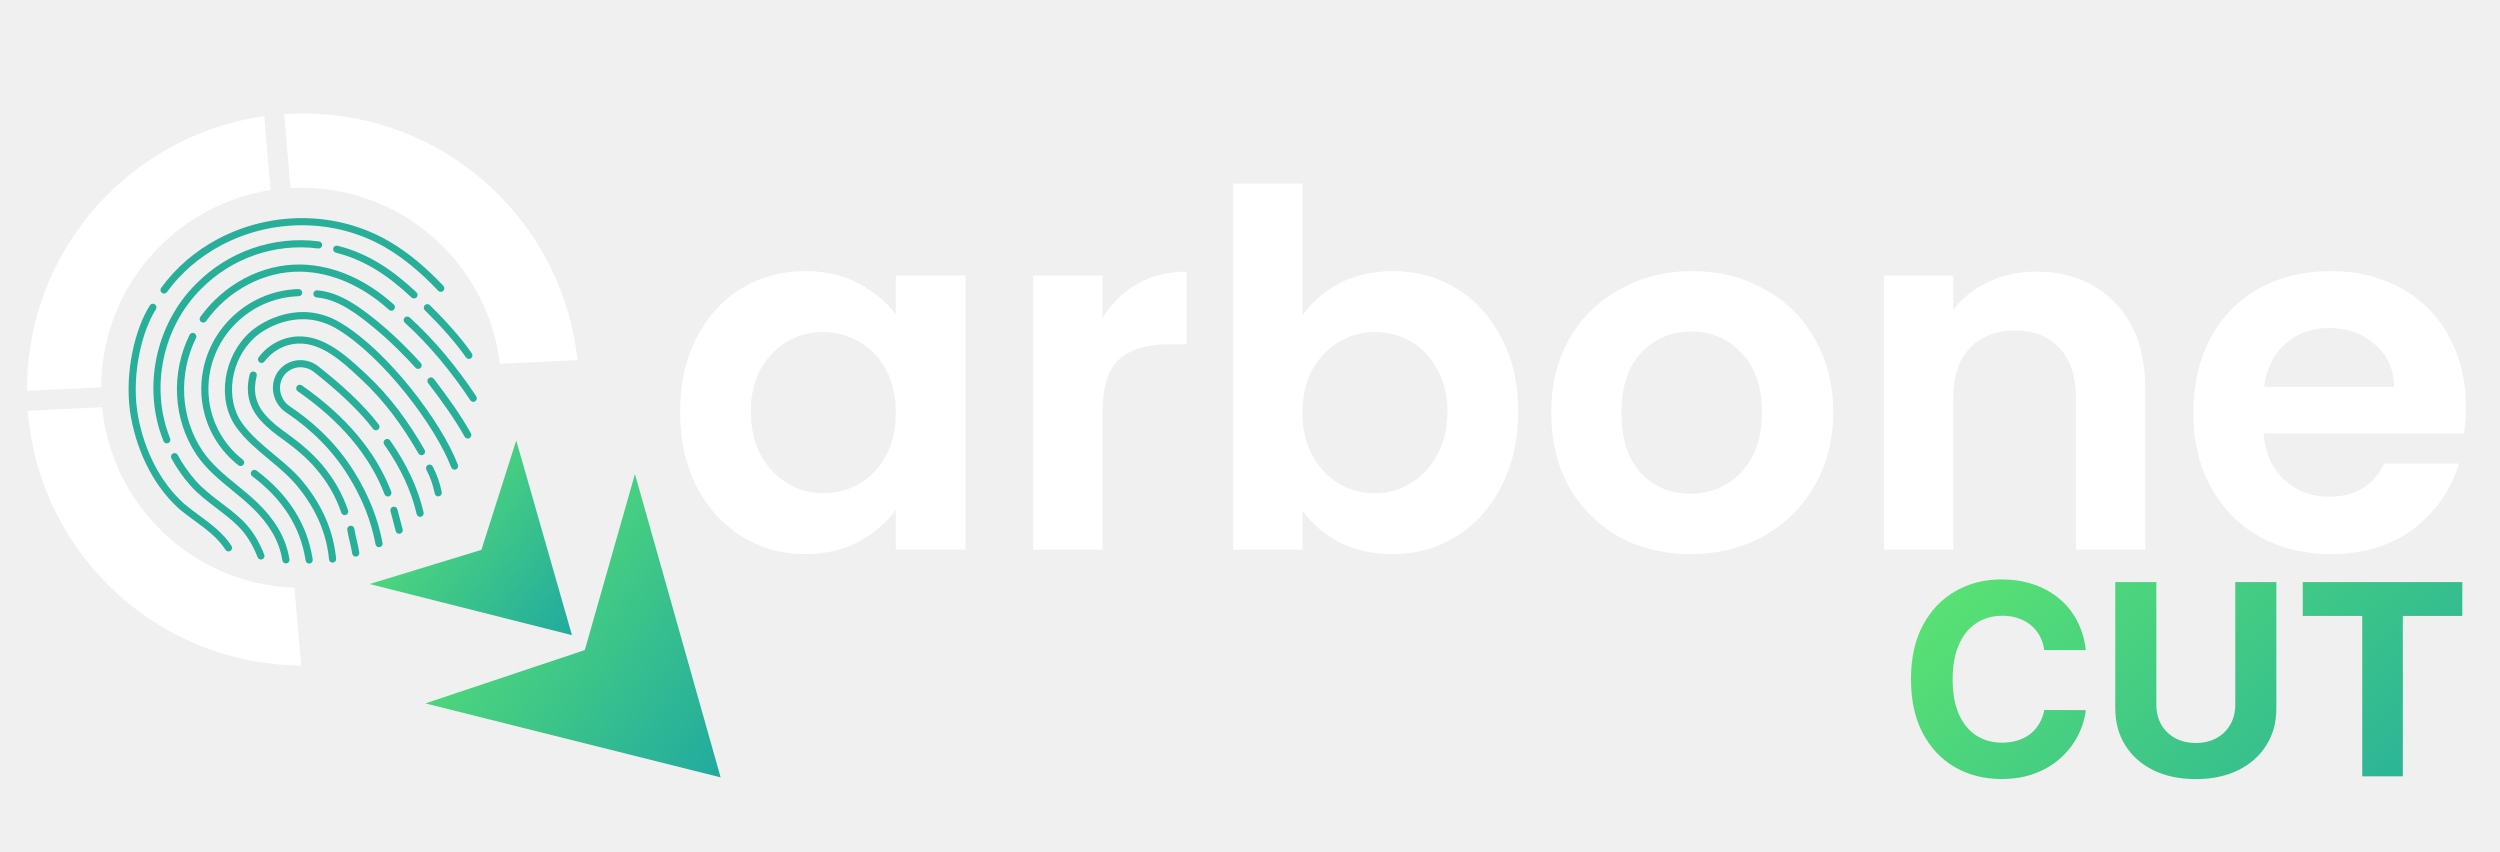
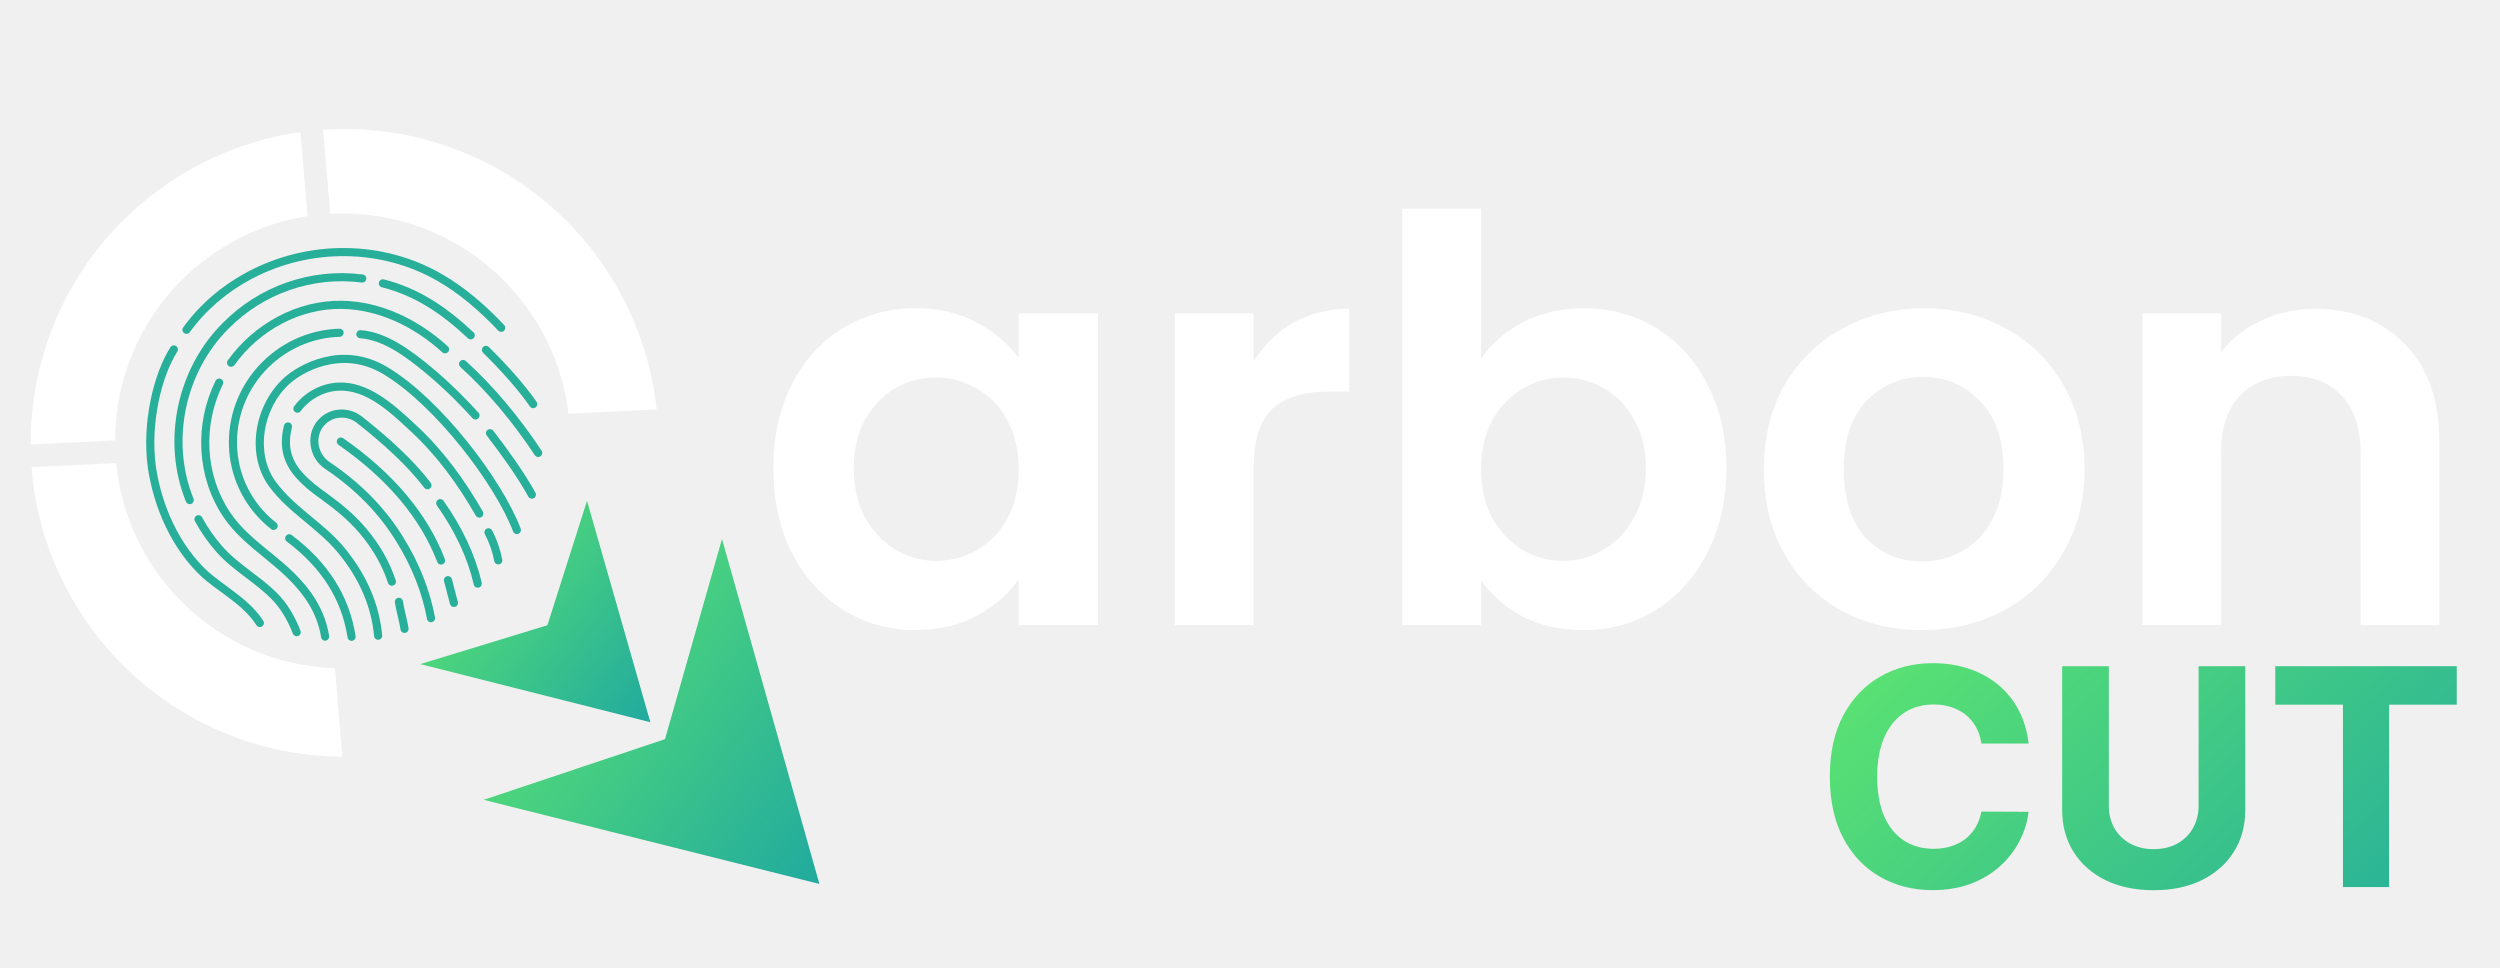
- <svg xmlns="http://www.w3.org/2000/svg" width="141" height="48" viewBox="0 0 141 48" fill="none">
-   <path d="M38.357 23.215C38.357 21.652 38.664 20.267 39.278 19.057C39.91 17.848 40.757 16.918 41.817 16.267C42.896 15.616 44.096 15.29 45.416 15.29C46.57 15.29 47.574 15.523 48.43 15.988C49.304 16.453 50.002 17.039 50.523 17.746V15.541H54.457V31H50.523V28.74C50.021 29.465 49.323 30.07 48.43 30.553C47.556 31.019 46.542 31.251 45.389 31.251C44.087 31.251 42.896 30.916 41.817 30.247C40.757 29.577 39.91 28.637 39.278 27.428C38.664 26.201 38.357 24.796 38.357 23.215ZM50.523 23.271C50.523 22.322 50.337 21.513 49.965 20.843C49.593 20.155 49.09 19.634 48.458 19.28C47.825 18.909 47.147 18.723 46.421 18.723C45.696 18.723 45.026 18.899 44.412 19.253C43.798 19.606 43.296 20.127 42.905 20.815C42.533 21.485 42.347 22.285 42.347 23.215C42.347 24.145 42.533 24.964 42.905 25.67C43.296 26.359 43.798 26.889 44.412 27.261C45.044 27.633 45.714 27.819 46.421 27.819C47.147 27.819 47.825 27.642 48.458 27.289C49.09 26.917 49.593 26.396 49.965 25.726C50.337 25.038 50.523 24.22 50.523 23.271ZM62.179 17.941C62.681 17.123 63.333 16.481 64.132 16.016C64.951 15.551 65.881 15.318 66.923 15.318V19.42H65.89C64.662 19.42 63.732 19.708 63.1 20.285C62.486 20.862 62.179 21.866 62.179 23.299V31H58.273V15.541H62.179V17.941ZM73.46 17.802C73.963 17.058 74.651 16.453 75.525 15.988C76.418 15.523 77.432 15.29 78.567 15.29C79.888 15.29 81.078 15.616 82.138 16.267C83.217 16.918 84.064 17.848 84.678 19.057C85.31 20.248 85.626 21.634 85.626 23.215C85.626 24.796 85.31 26.201 84.678 27.428C84.064 28.637 83.217 29.577 82.138 30.247C81.078 30.916 79.888 31.251 78.567 31.251C77.413 31.251 76.4 31.028 75.525 30.581C74.67 30.116 73.981 29.521 73.46 28.796V31H69.554V10.351H73.46V17.802ZM81.636 23.215C81.636 22.285 81.441 21.485 81.05 20.815C80.678 20.127 80.176 19.606 79.543 19.253C78.93 18.899 78.26 18.723 77.534 18.723C76.827 18.723 76.158 18.909 75.525 19.28C74.911 19.634 74.409 20.155 74.019 20.843C73.646 21.531 73.46 22.341 73.46 23.271C73.46 24.201 73.646 25.01 74.019 25.698C74.409 26.387 74.911 26.917 75.525 27.289C76.158 27.642 76.827 27.819 77.534 27.819C78.26 27.819 78.93 27.633 79.543 27.261C80.176 26.889 80.678 26.359 81.05 25.67C81.441 24.982 81.636 24.164 81.636 23.215ZM95.329 31.251C93.841 31.251 92.502 30.926 91.311 30.274C90.121 29.605 89.181 28.665 88.493 27.456C87.823 26.247 87.488 24.852 87.488 23.271C87.488 21.689 87.833 20.294 88.521 19.085C89.228 17.876 90.186 16.946 91.395 16.295C92.604 15.625 93.953 15.29 95.441 15.29C96.929 15.29 98.278 15.625 99.487 16.295C100.696 16.946 101.645 17.876 102.333 19.085C103.04 20.294 103.393 21.689 103.393 23.271C103.393 24.852 103.031 26.247 102.305 27.456C101.598 28.665 100.631 29.605 99.403 30.274C98.194 30.926 96.836 31.251 95.329 31.251ZM95.329 27.847C96.036 27.847 96.697 27.68 97.311 27.345C97.943 26.991 98.445 26.47 98.817 25.782C99.189 25.094 99.375 24.257 99.375 23.271C99.375 21.801 98.985 20.676 98.203 19.894C97.441 19.095 96.501 18.695 95.385 18.695C94.269 18.695 93.33 19.095 92.567 19.894C91.823 20.676 91.451 21.801 91.451 23.271C91.451 24.74 91.814 25.875 92.539 26.675C93.283 27.456 94.213 27.847 95.329 27.847ZM114.825 15.318C116.667 15.318 118.155 15.904 119.29 17.076C120.425 18.23 120.992 19.848 120.992 21.931V31H117.086V22.462C117.086 21.234 116.779 20.294 116.165 19.643C115.551 18.974 114.714 18.639 113.653 18.639C112.574 18.639 111.719 18.974 111.086 19.643C110.472 20.294 110.165 21.234 110.165 22.462V31H106.259V15.541H110.165V17.467C110.686 16.797 111.347 16.276 112.147 15.904C112.965 15.514 113.858 15.318 114.825 15.318ZM139.077 22.936C139.077 23.494 139.04 23.996 138.966 24.443H127.665C127.758 25.559 128.148 26.433 128.837 27.066C129.525 27.698 130.371 28.014 131.376 28.014C132.827 28.014 133.859 27.391 134.473 26.145H138.686C138.24 27.633 137.384 28.861 136.119 29.828C134.854 30.777 133.301 31.251 131.459 31.251C129.971 31.251 128.632 30.926 127.441 30.274C126.269 29.605 125.349 28.665 124.679 27.456C124.028 26.247 123.702 24.852 123.702 23.271C123.702 21.671 124.028 20.267 124.679 19.057C125.33 17.848 126.242 16.918 127.413 16.267C128.585 15.616 129.934 15.29 131.459 15.29C132.929 15.29 134.241 15.607 135.394 16.239C136.566 16.872 137.468 17.774 138.101 18.946C138.752 20.099 139.077 21.429 139.077 22.936ZM135.031 21.82C135.013 20.815 134.65 20.015 133.943 19.42C133.236 18.806 132.371 18.499 131.348 18.499C130.381 18.499 129.562 18.797 128.892 19.392C128.241 19.969 127.841 20.778 127.693 21.82H135.031Z" fill="white" />
-   <path d="M117.64 36.665H115.296C115.254 36.362 115.166 36.093 115.034 35.857C114.902 35.618 114.733 35.415 114.526 35.247C114.319 35.08 114.08 34.951 113.809 34.862C113.542 34.773 113.251 34.728 112.937 34.728C112.37 34.728 111.876 34.869 111.455 35.151C111.034 35.429 110.708 35.836 110.476 36.371C110.244 36.902 110.128 37.548 110.128 38.308C110.128 39.089 110.244 39.745 110.476 40.276C110.711 40.808 111.039 41.209 111.46 41.48C111.881 41.752 112.368 41.887 112.921 41.887C113.231 41.887 113.518 41.846 113.782 41.764C114.05 41.682 114.287 41.562 114.494 41.406C114.701 41.245 114.872 41.051 115.008 40.822C115.147 40.594 115.243 40.334 115.296 40.041L117.64 40.052C117.579 40.555 117.428 41.04 117.185 41.507C116.946 41.971 116.623 42.386 116.217 42.754C115.814 43.118 115.332 43.407 114.772 43.62C114.216 43.831 113.586 43.936 112.883 43.936C111.906 43.936 111.032 43.715 110.262 43.273C109.495 42.83 108.889 42.19 108.443 41.352C108 40.514 107.779 39.499 107.779 38.308C107.779 37.113 108.004 36.096 108.453 35.258C108.903 34.42 109.513 33.781 110.283 33.343C111.054 32.9 111.92 32.679 112.883 32.679C113.518 32.679 114.107 32.768 114.649 32.947C115.195 33.125 115.678 33.385 116.099 33.728C116.52 34.067 116.862 34.482 117.126 34.974C117.394 35.467 117.565 36.03 117.64 36.665ZM126.069 32.829H128.386V39.945C128.386 40.744 128.195 41.443 127.814 42.042C127.436 42.641 126.906 43.109 126.225 43.444C125.543 43.776 124.75 43.941 123.844 43.941C122.934 43.941 122.139 43.776 121.457 43.444C120.776 43.109 120.246 42.641 119.868 42.042C119.49 41.443 119.301 40.744 119.301 39.945V32.829H121.618V39.747C121.618 40.164 121.709 40.535 121.891 40.86C122.076 41.184 122.337 41.439 122.672 41.625C123.007 41.81 123.398 41.903 123.844 41.903C124.293 41.903 124.684 41.81 125.015 41.625C125.351 41.439 125.609 41.184 125.791 40.86C125.977 40.535 126.069 40.164 126.069 39.747V32.829ZM129.875 34.739V32.829H138.874V34.739H135.519V43.786H133.23V34.739H129.875Z" fill="url(#paint0_linear_153_931)" />
+ <svg xmlns="http://www.w3.org/2000/svg" width="124" height="48" viewBox="0 0 124 48" fill="none">
+   <path d="M38.357 23.215C38.357 21.652 38.664 20.267 39.278 19.057C39.91 17.848 40.757 16.918 41.817 16.267C42.896 15.616 44.096 15.29 45.416 15.29C46.57 15.29 47.574 15.523 48.43 15.988C49.304 16.453 50.002 17.039 50.523 17.746V15.541H54.457V31H50.523V28.74C50.02 29.465 49.323 30.07 48.43 30.553C47.556 31.019 46.542 31.251 45.389 31.251C44.086 31.251 42.896 30.916 41.817 30.247C40.757 29.577 39.91 28.637 39.278 27.428C38.664 26.201 38.357 24.796 38.357 23.215ZM50.523 23.271C50.523 22.322 50.337 21.513 49.965 20.843C49.593 20.155 49.09 19.634 48.458 19.28C47.825 18.909 47.146 18.723 46.421 18.723C45.696 18.723 45.026 18.899 44.412 19.253C43.798 19.606 43.296 20.127 42.905 20.815C42.533 21.485 42.347 22.285 42.347 23.215C42.347 24.145 42.533 24.964 42.905 25.67C43.296 26.359 43.798 26.889 44.412 27.261C45.044 27.633 45.714 27.819 46.421 27.819C47.146 27.819 47.825 27.642 48.458 27.289C49.09 26.917 49.593 26.396 49.965 25.726C50.337 25.038 50.523 24.22 50.523 23.271ZM62.179 17.941C62.681 17.123 63.332 16.481 64.132 16.016C64.951 15.551 65.881 15.318 66.923 15.318V19.42H65.89C64.662 19.42 63.732 19.708 63.1 20.285C62.486 20.862 62.179 21.866 62.179 23.299V31H58.273V15.541H62.179V17.941ZM73.46 17.802C73.963 17.058 74.651 16.453 75.525 15.988C76.418 15.523 77.432 15.29 78.567 15.29C79.887 15.29 81.078 15.616 82.138 16.267C83.217 16.918 84.064 17.848 84.677 19.057C85.31 20.248 85.626 21.634 85.626 23.215C85.626 24.796 85.31 26.201 84.677 27.428C84.064 28.637 83.217 29.577 82.138 30.247C81.078 30.916 79.887 31.251 78.567 31.251C77.413 31.251 76.399 31.028 75.525 30.581C74.669 30.116 73.981 29.521 73.46 28.796V31H69.554V10.351H73.46V17.802ZM81.636 23.215C81.636 22.285 81.441 21.485 81.05 20.815C80.678 20.127 80.176 19.606 79.543 19.253C78.929 18.899 78.26 18.723 77.534 18.723C76.827 18.723 76.158 18.909 75.525 19.28C74.911 19.634 74.409 20.155 74.018 20.843C73.646 21.531 73.46 22.341 73.46 23.271C73.46 24.201 73.646 25.01 74.018 25.698C74.409 26.387 74.911 26.917 75.525 27.289C76.158 27.642 76.827 27.819 77.534 27.819C78.26 27.819 78.929 27.633 79.543 27.261C80.176 26.889 80.678 26.359 81.05 25.67C81.441 24.982 81.636 24.164 81.636 23.215ZM95.329 31.251C93.841 31.251 92.502 30.926 91.311 30.274C90.121 29.605 89.181 28.665 88.493 27.456C87.823 26.247 87.488 24.852 87.488 23.271C87.488 21.689 87.832 20.294 88.521 19.085C89.228 17.876 90.186 16.946 91.395 16.295C92.604 15.625 93.953 15.29 95.441 15.29C96.929 15.29 98.278 15.625 99.487 16.295C100.696 16.946 101.645 17.876 102.333 19.085C103.04 20.294 103.393 21.689 103.393 23.271C103.393 24.852 103.031 26.247 102.305 27.456C101.598 28.665 100.631 29.605 99.403 30.274C98.194 30.926 96.836 31.251 95.329 31.251ZM95.329 27.847C96.036 27.847 96.697 27.68 97.31 27.345C97.943 26.991 98.445 26.47 98.817 25.782C99.189 25.094 99.375 24.257 99.375 23.271C99.375 21.801 98.984 20.676 98.203 19.894C97.441 19.095 96.501 18.695 95.385 18.695C94.269 18.695 93.329 19.095 92.567 19.894C91.823 20.676 91.451 21.801 91.451 23.271C91.451 24.74 91.813 25.875 92.539 26.675C93.283 27.456 94.213 27.847 95.329 27.847ZM114.825 15.318C116.667 15.318 118.155 15.904 119.29 17.076C120.424 18.23 120.992 19.848 120.992 21.931V31H117.085V22.462C117.085 21.234 116.778 20.294 116.165 19.643C115.551 18.974 114.714 18.639 113.653 18.639C112.574 18.639 111.719 18.974 111.086 19.643C110.472 20.294 110.165 21.234 110.165 22.462V31H106.259V15.541H110.165V17.467C110.686 16.797 111.347 16.276 112.146 15.904C112.965 15.514 113.858 15.318 114.825 15.318Z" fill="white" />
+   <path d="M100.62 36.879H98.277C98.234 36.575 98.147 36.306 98.015 36.071C97.883 35.832 97.713 35.629 97.507 35.461C97.3 35.293 97.061 35.165 96.79 35.076C96.522 34.986 96.231 34.942 95.918 34.942C95.35 34.942 94.856 35.083 94.435 35.364C94.014 35.643 93.688 36.049 93.456 36.584C93.225 37.116 93.109 37.761 93.109 38.521C93.109 39.302 93.225 39.959 93.456 40.49C93.692 41.022 94.02 41.423 94.441 41.694C94.862 41.965 95.349 42.101 95.901 42.101C96.212 42.101 96.499 42.06 96.763 41.978C97.03 41.895 97.268 41.776 97.474 41.619C97.681 41.459 97.853 41.264 97.988 41.036C98.127 40.808 98.224 40.547 98.277 40.255L100.62 40.266C100.56 40.768 100.408 41.254 100.166 41.721C99.927 42.184 99.604 42.6 99.197 42.967C98.794 43.331 98.313 43.62 97.753 43.834C97.196 44.045 96.567 44.15 95.864 44.15C94.887 44.15 94.013 43.929 93.242 43.486C92.475 43.044 91.869 42.404 91.423 41.566C90.981 40.727 90.76 39.713 90.76 38.521C90.76 37.326 90.984 36.31 91.434 35.471C91.883 34.633 92.493 33.995 93.264 33.556C94.034 33.114 94.901 32.893 95.864 32.893C96.499 32.893 97.087 32.982 97.63 33.16C98.175 33.339 98.659 33.599 99.08 33.941C99.5 34.28 99.843 34.696 100.107 35.188C100.374 35.68 100.546 36.244 100.62 36.879ZM109.05 33.042H111.367V40.158C111.367 40.957 111.176 41.657 110.794 42.256C110.416 42.855 109.886 43.322 109.205 43.658C108.524 43.989 107.73 44.155 106.824 44.155C105.915 44.155 105.119 43.989 104.438 43.658C103.757 43.322 103.227 42.855 102.849 42.256C102.471 41.657 102.282 40.957 102.282 40.158V33.042H104.598V39.961C104.598 40.378 104.689 40.749 104.871 41.073C105.057 41.398 105.317 41.653 105.652 41.839C105.988 42.024 106.378 42.117 106.824 42.117C107.274 42.117 107.664 42.024 107.996 41.839C108.331 41.653 108.59 41.398 108.772 41.073C108.957 40.749 109.05 40.378 109.05 39.961V33.042ZM112.855 34.953V33.042H121.855V34.953H118.5V44H116.21V34.953H112.855Z" fill="url(#paint0_linear_310_494)" />
  <path d="M18.695 6.482C17.793 6.389 16.901 6.374 16.026 6.434L16.38 10.602C16.962 10.571 17.555 10.585 18.155 10.647C23.5 11.201 27.585 15.401 28.197 20.521L32.572 20.31C31.814 13.153 26.14 7.254 18.695 6.482ZM15.257 10.718L14.903 6.55C7.986 7.526 2.357 13.102 1.605 20.363C1.546 20.928 1.519 21.489 1.521 22.044L5.708 21.842C5.709 21.466 5.729 21.088 5.769 20.707C6.309 15.497 10.313 11.484 15.257 10.718ZM15.829 33.093C10.397 32.53 6.266 28.202 5.76 22.969L1.566 23.172C2.128 30.531 7.883 36.664 15.485 37.452C15.988 37.504 16.488 37.532 16.983 37.535L16.61 33.147C16.351 33.139 16.091 33.12 15.829 33.093Z" fill="white" />
-   <path d="M29.116 24.842L32.258 35.823L20.845 32.939L27.151 31.011L29.116 24.842Z" fill="url(#paint1_linear_153_931)" />
-   <path d="M35.811 26.736L40.643 43.844L23.988 39.671L32.983 36.663L35.811 26.736Z" fill="url(#paint2_linear_153_931)" />
-   <mask id="mask0_153_931" style="mask-type:alpha" maskUnits="userSpaceOnUse" x="5" y="8" width="26" height="26">
+   <path d="M29.116 24.842L32.258 35.823L20.845 32.939L27.151 31.011L29.116 24.842Z" fill="url(#paint1_linear_310_494)" />
+   <path d="M35.811 26.736L40.643 43.844L23.988 39.671L32.983 36.663L35.811 26.736Z" fill="url(#paint2_linear_310_494)" />
+   <mask id="mask0_310_494" style="mask-type:alpha" maskUnits="userSpaceOnUse" x="5" y="8" width="26" height="26">
    <circle cx="17.887" cy="21.206" r="12.413" transform="rotate(5.91651 17.8875 21.2056)" fill="white" />
  </mask>
-   <g mask="url(#mask0_153_931)">
-     <path d="M12.29 13.478C11.039 14.142 9.931 15.072 9.087 16.239C9.022 16.329 9.043 16.455 9.133 16.52C9.223 16.585 9.349 16.565 9.414 16.475C10.222 15.358 11.286 14.465 12.489 13.828C15.367 12.306 18.909 12.314 21.727 13.951C22.817 14.584 23.794 15.424 24.713 16.398C24.789 16.478 24.917 16.482 24.998 16.406C25.079 16.329 25.082 16.202 25.006 16.121C24.074 15.134 23.074 14.271 21.951 13.615C19.007 11.895 15.3 11.881 12.29 13.478Z" fill="#27AF99" />
-     <path d="M8.794 17.441C8.853 17.348 8.826 17.223 8.732 17.163C8.639 17.103 8.514 17.13 8.454 17.224C7.631 18.51 7.029 20.937 7.331 23.186C7.331 23.187 7.331 23.188 7.331 23.189C7.628 25.199 8.526 27.252 10.053 28.656C10.055 28.657 10.056 28.659 10.057 28.66C10.345 28.909 10.655 29.136 10.966 29.363C11.62 29.842 12.276 30.321 12.72 31.009C12.78 31.103 12.905 31.13 12.998 31.07C13.092 31.009 13.119 30.885 13.058 30.791C12.595 30.072 11.918 29.572 11.242 29.073C10.929 28.842 10.616 28.61 10.324 28.358C8.882 27.03 8.016 25.072 7.73 23.132C7.441 20.968 8.027 18.639 8.794 17.441Z" fill="#27AF99" />
-     <path d="M11.06 16.009C12.838 14.203 15.409 13.28 17.994 13.615C18.104 13.629 18.182 13.73 18.168 13.841C18.154 13.951 18.052 14.029 17.942 14.014C15.484 13.696 13.037 14.574 11.347 16.292C11.346 16.293 11.345 16.293 11.345 16.294C9.181 18.438 8.442 21.878 9.596 24.729C9.638 24.832 9.588 24.95 9.485 24.992C9.382 25.033 9.264 24.984 9.222 24.881C8.006 21.876 8.783 18.265 11.06 16.009Z" fill="#27AF99" />
-     <path d="M19.039 13.859C18.931 13.832 18.822 13.897 18.794 14.005C18.767 14.113 18.832 14.222 18.94 14.25C20.578 14.663 21.887 15.537 23.212 16.78C23.293 16.857 23.421 16.852 23.497 16.771C23.573 16.69 23.569 16.563 23.488 16.486C22.134 15.216 20.766 14.295 19.039 13.859Z" fill="#27AF99" />
-     <path d="M23.959 17.213C24.037 17.133 24.165 17.132 24.244 17.21C25.113 18.063 26.032 19.084 26.611 19.93C26.674 20.021 26.651 20.147 26.559 20.21C26.467 20.273 26.342 20.249 26.279 20.157C25.721 19.343 24.822 18.342 23.962 17.498C23.883 17.42 23.881 17.292 23.959 17.213Z" fill="#27AF99" />
-     <path d="M10.022 25.658C9.969 25.561 9.847 25.524 9.749 25.577C9.651 25.63 9.615 25.752 9.667 25.85C9.967 26.404 10.331 26.923 10.749 27.394C11.181 27.878 11.694 28.269 12.208 28.659C12.628 28.979 13.049 29.298 13.425 29.669C13.918 30.157 14.274 30.771 14.528 31.43C14.568 31.534 14.685 31.586 14.788 31.546C14.892 31.506 14.944 31.389 14.904 31.285C14.635 30.588 14.252 29.921 13.708 29.383C13.335 29.014 12.916 28.697 12.498 28.38C11.988 27.993 11.478 27.606 11.05 27.126C10.652 26.679 10.307 26.185 10.022 25.658Z" fill="#27AF99" />
-     <path d="M10.96 18.795C11.06 18.844 11.101 18.965 11.052 19.065C10.06 21.085 10.159 23.541 11.413 25.415C11.937 26.197 12.662 26.788 13.387 27.378C13.795 27.71 14.203 28.043 14.575 28.409C15.382 29.204 16.116 30.214 16.325 31.546C16.342 31.656 16.267 31.759 16.157 31.776C16.047 31.793 15.944 31.718 15.926 31.608C15.737 30.395 15.067 29.459 14.292 28.696C13.915 28.324 13.503 27.987 13.091 27.65C12.353 27.046 11.616 26.442 11.078 25.639C9.739 23.638 9.639 21.028 10.69 18.887C10.739 18.787 10.86 18.746 10.96 18.795Z" fill="#27AF99" />
-     <path d="M16.986 14.919C14.729 14.873 12.593 16.07 11.297 17.875C11.233 17.965 11.253 18.091 11.344 18.156C11.434 18.221 11.56 18.2 11.625 18.11C12.852 16.4 14.868 15.279 16.978 15.322C18.757 15.359 20.501 16.171 21.938 17.474C22.021 17.549 22.148 17.543 22.223 17.46C22.298 17.378 22.291 17.251 22.209 17.176C20.716 15.822 18.883 14.958 16.986 14.919Z" fill="#27AF99" />
-     <path d="M22.819 17.918C22.894 17.835 23.021 17.829 23.104 17.904C24.491 19.161 25.775 20.712 26.862 22.353C26.923 22.446 26.898 22.571 26.805 22.632C26.712 22.694 26.587 22.668 26.526 22.576C25.454 20.958 24.192 19.433 22.833 18.202C22.751 18.127 22.744 18 22.819 17.918Z" fill="#27AF99" />
-     <path d="M13.226 17.753C10.931 19.817 10.712 23.326 12.748 25.59C12.965 25.832 13.2 26.05 13.448 26.243C13.536 26.312 13.662 26.296 13.731 26.209C13.799 26.121 13.783 25.994 13.696 25.926C13.466 25.747 13.249 25.545 13.047 25.321C11.164 23.226 11.361 19.972 13.496 18.053C14.461 17.185 15.655 16.741 16.848 16.707C16.959 16.704 17.047 16.611 17.044 16.5C17.04 16.389 16.948 16.301 16.836 16.304C15.551 16.34 14.264 16.82 13.226 17.753Z" fill="#27AF99" />
-     <path d="M17.674 16.561C17.683 16.45 17.779 16.367 17.89 16.375C19.171 16.47 20.357 17.363 21.315 18.147C22.393 19.03 23.316 20.007 23.732 20.471C23.807 20.553 23.8 20.681 23.717 20.755C23.634 20.829 23.507 20.823 23.433 20.74C23.023 20.284 22.116 19.323 21.059 18.459C20.171 17.731 19.053 16.865 17.86 16.777C17.749 16.769 17.666 16.672 17.674 16.561Z" fill="#27AF99" />
-     <path d="M24.466 21.363C24.398 21.274 24.272 21.258 24.183 21.325C24.095 21.393 24.078 21.519 24.146 21.608C24.902 22.596 25.634 23.605 26.205 24.632C26.259 24.729 26.381 24.764 26.479 24.71C26.576 24.656 26.611 24.533 26.557 24.436C25.971 23.382 25.224 22.355 24.466 21.363Z" fill="#27AF99" />
-     <path d="M14.185 26.578C14.252 26.489 14.378 26.471 14.467 26.538C16.23 27.862 17.325 29.52 17.637 31.554C17.653 31.664 17.578 31.767 17.468 31.784C17.358 31.801 17.255 31.725 17.238 31.615C16.945 29.701 15.918 28.131 14.225 26.86C14.136 26.793 14.118 26.667 14.185 26.578Z" fill="#27AF99" />
-     <path d="M14.103 18.728C12.613 20.068 12.188 22.536 13.342 24.12C13.847 24.813 14.501 25.356 15.155 25.899C15.726 26.373 16.298 26.847 16.77 27.422C17.853 28.738 18.421 30.116 18.556 31.551C18.567 31.661 18.665 31.743 18.776 31.732C18.886 31.722 18.968 31.623 18.957 31.513C18.813 29.992 18.21 28.538 17.082 27.166C16.611 26.594 16.041 26.121 15.471 25.649C14.82 25.11 14.169 24.57 13.667 23.882C12.653 22.491 13.011 20.251 14.372 19.027C15.007 18.457 16.959 17.324 19.012 18.556C20.299 19.328 21.686 20.692 22.868 22.166C24.049 23.64 25.008 25.203 25.45 26.361C25.489 26.465 25.606 26.517 25.71 26.478C25.814 26.438 25.866 26.322 25.826 26.218C25.364 25.006 24.378 23.406 23.182 21.914C21.986 20.422 20.564 19.018 19.22 18.211C16.941 16.843 14.791 18.109 14.103 18.728Z" fill="#27AF99" />
-     <path d="M19.754 29.651C19.864 29.634 19.967 29.709 19.984 29.819C20.019 30.045 20.071 30.268 20.123 30.49C20.176 30.713 20.228 30.935 20.263 31.161C20.28 31.271 20.205 31.374 20.095 31.391C19.985 31.408 19.882 31.333 19.865 31.223C19.83 30.997 19.778 30.775 19.725 30.552C19.673 30.33 19.621 30.107 19.586 29.881C19.569 29.771 19.644 29.668 19.754 29.651Z" fill="#27AF99" />
-     <path d="M14.478 21.203C14.506 21.095 14.44 20.985 14.332 20.958C14.225 20.93 14.115 20.995 14.088 21.103C13.851 22.033 13.978 22.906 14.696 23.706C15.124 24.182 15.558 24.495 16.004 24.816C16.67 25.297 17.293 25.814 17.829 26.442C18.479 27.203 18.945 28.015 19.248 28.915C19.284 29.021 19.398 29.078 19.503 29.042C19.609 29.006 19.666 28.892 19.63 28.787C19.31 27.835 18.817 26.979 18.135 26.18C17.579 25.528 16.932 24.989 16.239 24.489C15.793 24.167 15.393 23.878 14.996 23.436C14.38 22.751 14.27 22.022 14.478 21.203Z" fill="#27AF99" />
-     <path d="M14.59 20.151C15.097 19.465 15.907 19.02 16.758 18.976C18.278 18.897 19.562 20.09 20.602 21.057L20.655 21.106C21.997 22.352 23.041 23.796 23.948 25.372C24.003 25.469 23.97 25.592 23.874 25.647C23.777 25.703 23.654 25.67 23.599 25.573C22.705 24.02 21.685 22.612 20.381 21.401C20.338 21.361 20.294 21.321 20.25 21.279L20.249 21.279C19.311 20.404 18.135 19.308 16.779 19.378C16.052 19.416 15.351 19.799 14.914 20.39C14.847 20.48 14.721 20.498 14.632 20.432C14.542 20.366 14.523 20.24 14.59 20.151Z" fill="#27AF99" />
-     <path d="M24.406 26.308C24.355 26.21 24.233 26.172 24.134 26.223C24.036 26.275 23.998 26.397 24.049 26.495C24.279 26.933 24.428 27.379 24.517 27.834C24.538 27.943 24.644 28.014 24.753 27.993C24.862 27.972 24.933 27.866 24.912 27.757C24.816 27.267 24.655 26.782 24.406 26.308Z" fill="#27AF99" />
-     <path d="M21.719 24.793C21.81 24.729 21.936 24.75 22 24.841C22.933 26.164 23.573 27.518 23.892 28.903C23.916 29.012 23.849 29.12 23.74 29.145C23.632 29.17 23.524 29.102 23.499 28.994C23.194 27.668 22.579 26.361 21.671 25.073C21.607 24.983 21.628 24.857 21.719 24.793Z" fill="#27AF99" />
-     <path d="M17.938 20.649C17.335 20.188 16.477 20.191 15.899 20.711C15.116 21.415 15.276 22.698 16.13 23.259C17.623 24.26 18.8 25.461 19.66 26.864L19.66 26.865C20.439 28.118 20.943 29.422 21.18 30.699C21.2 30.808 21.305 30.881 21.415 30.86C21.524 30.84 21.596 30.735 21.576 30.626C21.33 29.297 20.806 27.946 20.003 26.653C19.11 25.196 17.89 23.954 16.354 22.923L16.352 22.922C15.713 22.503 15.579 21.541 16.169 21.011C16.594 20.628 17.234 20.618 17.692 20.968C19.047 22.037 20.215 23.108 21.043 24.191C21.11 24.279 21.236 24.296 21.325 24.228C21.413 24.161 21.43 24.034 21.363 23.946C20.505 22.824 19.307 21.728 17.94 20.651C17.94 20.65 17.939 20.65 17.938 20.649Z" fill="#27AF99" />
-     <path d="M22.166 28.581C22.274 28.553 22.384 28.617 22.412 28.725L22.71 29.854C22.738 29.962 22.674 30.072 22.566 30.1C22.459 30.129 22.349 30.064 22.32 29.957L22.023 28.827C21.994 28.72 22.059 28.61 22.166 28.581Z" fill="#27AF99" />
-     <path d="M17.021 21.735C16.93 21.671 16.804 21.694 16.741 21.785C16.677 21.877 16.7 22.002 16.791 22.066C19.23 23.762 20.858 25.713 21.689 27.875C21.729 27.979 21.845 28.031 21.949 27.991C22.053 27.951 22.105 27.834 22.065 27.73C21.199 25.476 19.509 23.466 17.021 21.735Z" fill="#27AF99" />
+   <g mask="url(#mask0_310_494)">
+     <path d="M12.291 13.478C11.039 14.142 9.931 15.072 9.088 16.239C9.022 16.329 9.043 16.455 9.133 16.52C9.223 16.585 9.349 16.565 9.414 16.475C10.222 15.358 11.286 14.465 12.49 13.828C15.367 12.306 18.91 12.314 21.728 13.951C22.818 14.584 23.794 15.424 24.713 16.398C24.79 16.478 24.917 16.482 24.998 16.406C25.079 16.329 25.082 16.202 25.006 16.121C24.074 15.134 23.075 14.271 21.951 13.615C19.007 11.895 15.3 11.881 12.291 13.478Z" fill="#27AF99" />
+     <path d="M8.794 17.441C8.854 17.348 8.826 17.223 8.733 17.163C8.639 17.103 8.514 17.13 8.454 17.224C7.631 18.51 7.03 20.937 7.331 23.186C7.331 23.187 7.331 23.188 7.332 23.189C7.628 25.199 8.527 27.252 10.053 28.656C10.055 28.657 10.056 28.659 10.058 28.66C10.345 28.909 10.655 29.136 10.966 29.363C11.62 29.842 12.277 30.321 12.72 31.009C12.78 31.103 12.905 31.13 12.998 31.07C13.092 31.009 13.119 30.885 13.059 30.791C12.595 30.072 11.918 29.572 11.242 29.073C10.929 28.842 10.616 28.61 10.324 28.358C8.882 27.03 8.017 25.072 7.73 23.132C7.441 20.968 8.027 18.639 8.794 17.441Z" fill="#27AF99" />
+     <path d="M11.061 16.009C12.838 14.203 15.409 13.28 17.994 13.615C18.105 13.629 18.182 13.73 18.168 13.841C18.154 13.951 18.053 14.029 17.942 14.014C15.484 13.696 13.038 14.574 11.347 16.292C11.346 16.293 11.346 16.293 11.345 16.294C9.181 18.438 8.442 21.878 9.596 24.729C9.638 24.832 9.588 24.95 9.485 24.992C9.382 25.033 9.264 24.984 9.222 24.881C8.006 21.876 8.783 18.265 11.061 16.009Z" fill="#27AF99" />
+     <path d="M19.039 13.859C18.931 13.832 18.822 13.897 18.794 14.005C18.767 14.113 18.833 14.222 18.941 14.25C20.578 14.663 21.887 15.537 23.212 16.78C23.293 16.857 23.421 16.852 23.497 16.771C23.573 16.69 23.569 16.563 23.488 16.486C22.134 15.216 20.766 14.295 19.039 13.859Z" fill="#27AF99" />
+     <path d="M23.959 17.213C24.037 17.133 24.165 17.132 24.244 17.21C25.113 18.063 26.032 19.084 26.612 19.93C26.674 20.021 26.651 20.147 26.559 20.21C26.468 20.273 26.342 20.249 26.279 20.157C25.721 19.343 24.822 18.342 23.962 17.498C23.883 17.42 23.882 17.292 23.959 17.213Z" fill="#27AF99" />
+     <path d="M10.022 25.658C9.969 25.561 9.847 25.524 9.749 25.577C9.651 25.63 9.615 25.752 9.668 25.85C9.967 26.404 10.331 26.923 10.749 27.394C11.181 27.878 11.695 28.269 12.208 28.659C12.629 28.979 13.049 29.298 13.425 29.669C13.918 30.157 14.274 30.771 14.528 31.43C14.568 31.534 14.685 31.586 14.789 31.546C14.892 31.506 14.944 31.389 14.904 31.285C14.635 30.588 14.253 29.921 13.708 29.383C13.335 29.014 12.916 28.697 12.498 28.38C11.988 27.993 11.478 27.606 11.05 27.126C10.652 26.679 10.307 26.185 10.022 25.658Z" fill="#27AF99" />
+     <path d="M10.96 18.795C11.06 18.844 11.101 18.965 11.052 19.065C10.06 21.085 10.159 23.541 11.413 25.415C11.937 26.197 12.662 26.788 13.387 27.378C13.795 27.71 14.203 28.043 14.575 28.409C15.382 29.204 16.116 30.214 16.325 31.546C16.342 31.656 16.267 31.759 16.157 31.776C16.047 31.793 15.944 31.718 15.927 31.608C15.737 30.395 15.067 29.459 14.292 28.696C13.915 28.324 13.503 27.987 13.092 27.65C12.353 27.046 11.616 26.442 11.078 25.639C9.739 23.638 9.639 21.028 10.691 18.887C10.74 18.787 10.86 18.746 10.96 18.795Z" fill="#27AF99" />
+     <path d="M16.987 14.919C14.729 14.873 12.593 16.07 11.298 17.875C11.233 17.965 11.253 18.091 11.344 18.156C11.434 18.221 11.56 18.2 11.625 18.11C12.852 16.4 14.868 15.279 16.978 15.322C18.757 15.359 20.501 16.171 21.939 17.474C22.021 17.549 22.148 17.543 22.223 17.46C22.298 17.378 22.292 17.251 22.209 17.176C20.716 15.822 18.883 14.958 16.987 14.919Z" fill="#27AF99" />
+     <path d="M22.819 17.918C22.894 17.835 23.021 17.829 23.104 17.904C24.492 19.161 25.776 20.712 26.862 22.353C26.924 22.446 26.898 22.571 26.805 22.632C26.713 22.694 26.588 22.668 26.526 22.576C25.455 20.958 24.192 19.433 22.833 18.202C22.751 18.127 22.745 18 22.819 17.918Z" fill="#27AF99" />
+     <path d="M13.227 17.753C10.931 19.817 10.712 23.326 12.748 25.59C12.965 25.832 13.2 26.05 13.448 26.243C13.536 26.312 13.662 26.296 13.731 26.209C13.799 26.121 13.784 25.994 13.696 25.926C13.466 25.747 13.249 25.545 13.047 25.321C11.165 23.226 11.361 19.972 13.496 18.053C14.461 17.185 15.655 16.741 16.848 16.707C16.959 16.704 17.047 16.611 17.044 16.5C17.041 16.389 16.948 16.301 16.837 16.304C15.551 16.34 14.265 16.82 13.227 17.753Z" fill="#27AF99" />
+     <path d="M17.674 16.561C17.683 16.45 17.779 16.367 17.89 16.375C19.171 16.47 20.357 17.363 21.315 18.147C22.393 19.03 23.316 20.007 23.733 20.471C23.807 20.553 23.8 20.681 23.718 20.755C23.635 20.829 23.507 20.823 23.433 20.74C23.023 20.284 22.116 19.323 21.06 18.459C20.171 17.731 19.053 16.865 17.86 16.777C17.75 16.769 17.666 16.672 17.674 16.561Z" fill="#27AF99" />
+     <path d="M24.466 21.363C24.398 21.274 24.272 21.258 24.183 21.325C24.095 21.393 24.078 21.519 24.146 21.608C24.902 22.596 25.634 23.605 26.205 24.632C26.259 24.729 26.382 24.764 26.479 24.71C26.576 24.656 26.611 24.533 26.557 24.436C25.972 23.382 25.224 22.355 24.466 21.363Z" fill="#27AF99" />
+     <path d="M14.185 26.578C14.252 26.489 14.378 26.471 14.467 26.538C16.23 27.862 17.325 29.52 17.637 31.554C17.654 31.664 17.578 31.767 17.468 31.784C17.358 31.801 17.255 31.725 17.238 31.615C16.945 29.701 15.918 28.131 14.225 26.86C14.136 26.793 14.118 26.667 14.185 26.578Z" fill="#27AF99" />
+     <path d="M14.103 18.728C12.613 20.068 12.188 22.536 13.342 24.12C13.847 24.813 14.501 25.356 15.155 25.899C15.726 26.373 16.298 26.847 16.771 27.422C17.853 28.738 18.421 30.116 18.556 31.551C18.567 31.661 18.665 31.743 18.776 31.732C18.887 31.722 18.968 31.623 18.957 31.513C18.814 29.992 18.21 28.538 17.082 27.166C16.611 26.594 16.041 26.121 15.471 25.649C14.82 25.11 14.169 24.57 13.668 23.882C12.654 22.491 13.011 20.251 14.372 19.027C15.007 18.457 16.959 17.324 19.012 18.556C20.299 19.328 21.686 20.692 22.868 22.166C24.049 23.64 25.009 25.203 25.45 26.361C25.49 26.465 25.606 26.517 25.71 26.478C25.814 26.438 25.866 26.322 25.826 26.218C25.365 25.006 24.378 23.406 23.182 21.914C21.986 20.422 20.564 19.018 19.22 18.211C16.941 16.843 14.791 18.109 14.103 18.728Z" fill="#27AF99" />
+     <path d="M19.754 29.651C19.864 29.634 19.967 29.709 19.984 29.819C20.019 30.045 20.071 30.268 20.124 30.49C20.176 30.713 20.228 30.935 20.263 31.161C20.28 31.271 20.205 31.374 20.095 31.391C19.985 31.408 19.882 31.333 19.865 31.223C19.83 30.997 19.778 30.775 19.726 30.552C19.673 30.33 19.621 30.107 19.586 29.881C19.569 29.771 19.644 29.668 19.754 29.651Z" fill="#27AF99" />
+     <path d="M14.478 21.203C14.506 21.095 14.441 20.985 14.333 20.958C14.225 20.93 14.115 20.995 14.088 21.103C13.851 22.033 13.978 22.906 14.697 23.706C15.124 24.182 15.559 24.495 16.004 24.816C16.67 25.297 17.294 25.814 17.829 26.442C18.48 27.203 18.946 28.015 19.248 28.915C19.284 29.021 19.398 29.078 19.504 29.042C19.609 29.006 19.666 28.892 19.63 28.787C19.31 27.835 18.817 26.979 18.136 26.18C17.579 25.528 16.932 24.989 16.24 24.489C15.793 24.167 15.394 23.878 14.996 23.436C14.38 22.751 14.27 22.022 14.478 21.203Z" fill="#27AF99" />
+     <path d="M14.59 20.151C15.098 19.465 15.907 19.02 16.758 18.976C18.278 18.897 19.562 20.09 20.602 21.057L20.655 21.106C21.997 22.352 23.041 23.796 23.948 25.372C24.003 25.469 23.97 25.592 23.874 25.647C23.777 25.703 23.654 25.67 23.599 25.573C22.706 24.02 21.685 22.612 20.381 21.401C20.338 21.361 20.294 21.321 20.25 21.279L20.25 21.279C19.311 20.404 18.135 19.308 16.779 19.378C16.052 19.416 15.352 19.799 14.914 20.39C14.847 20.48 14.721 20.498 14.632 20.432C14.542 20.366 14.524 20.24 14.59 20.151Z" fill="#27AF99" />
+     <path d="M24.407 26.308C24.355 26.21 24.233 26.172 24.134 26.223C24.036 26.275 23.998 26.397 24.05 26.495C24.279 26.933 24.428 27.379 24.517 27.834C24.538 27.943 24.644 28.014 24.753 27.993C24.863 27.972 24.934 27.866 24.912 27.757C24.817 27.267 24.655 26.782 24.407 26.308Z" fill="#27AF99" />
+     <path d="M21.719 24.793C21.81 24.729 21.936 24.75 22 24.841C22.933 26.164 23.573 27.518 23.892 28.903C23.917 29.012 23.849 29.12 23.741 29.145C23.632 29.17 23.524 29.102 23.499 28.994C23.194 27.668 22.58 26.361 21.671 25.073C21.607 24.983 21.628 24.857 21.719 24.793Z" fill="#27AF99" />
+     <path d="M17.938 20.649C17.335 20.188 16.477 20.191 15.899 20.711C15.116 21.415 15.276 22.698 16.13 23.259C17.623 24.26 18.8 25.461 19.66 26.864L19.661 26.865C20.439 28.118 20.944 29.422 21.18 30.699C21.2 30.808 21.305 30.881 21.415 30.86C21.524 30.84 21.596 30.735 21.576 30.626C21.33 29.297 20.807 27.946 20.003 26.653C19.11 25.196 17.89 23.954 16.354 22.923L16.352 22.922C15.713 22.503 15.579 21.541 16.169 21.011C16.594 20.628 17.234 20.618 17.692 20.968C19.047 22.037 20.216 23.108 21.043 24.191C21.11 24.279 21.237 24.296 21.325 24.228C21.413 24.161 21.43 24.034 21.363 23.946C20.506 22.824 19.307 21.728 17.941 20.651C17.94 20.65 17.939 20.65 17.938 20.649Z" fill="#27AF99" />
+     <path d="M22.166 28.581C22.274 28.553 22.384 28.617 22.413 28.725L22.71 29.854C22.738 29.962 22.674 30.072 22.567 30.1C22.459 30.129 22.349 30.064 22.32 29.957L22.023 28.827C21.994 28.72 22.059 28.61 22.166 28.581Z" fill="#27AF99" />
+     <path d="M17.021 21.735C16.93 21.671 16.804 21.694 16.741 21.785C16.677 21.877 16.7 22.002 16.791 22.066C19.23 23.762 20.858 25.713 21.689 27.875C21.729 27.979 21.846 28.031 21.949 27.991C22.053 27.951 22.105 27.834 22.065 27.73C21.199 25.476 19.509 23.466 17.021 21.735Z" fill="#27AF99" />
  </g>
  <defs>
-     <linearGradient id="paint0_linear_153_931" x1="107.019" y1="30.672" x2="131.435" y2="56.047" gradientUnits="userSpaceOnUse">
+     <linearGradient id="paint0_linear_310_494" x1="90" y1="30.885" x2="114.415" y2="56.26" gradientUnits="userSpaceOnUse">
      <stop stop-color="#60E86E" />
      <stop offset="1" stop-color="#21AA9E" />
    </linearGradient>
-     <linearGradient id="paint1_linear_153_931" x1="21.709" y1="24.598" x2="33.725" y2="33.933" gradientUnits="userSpaceOnUse">
+     <linearGradient id="paint1_linear_310_494" x1="21.709" y1="24.598" x2="33.726" y2="33.933" gradientUnits="userSpaceOnUse">
      <stop stop-color="#60E86E" />
      <stop offset="1" stop-color="#21AA9E" />
    </linearGradient>
-     <linearGradient id="paint2_linear_153_931" x1="25.356" y1="26.469" x2="43.596" y2="39.804" gradientUnits="userSpaceOnUse">
+     <linearGradient id="paint2_linear_310_494" x1="25.356" y1="26.469" x2="43.596" y2="39.804" gradientUnits="userSpaceOnUse">
      <stop stop-color="#60E86E" />
      <stop offset="1" stop-color="#21AA9E" />
    </linearGradient>
  </defs>
</svg>
